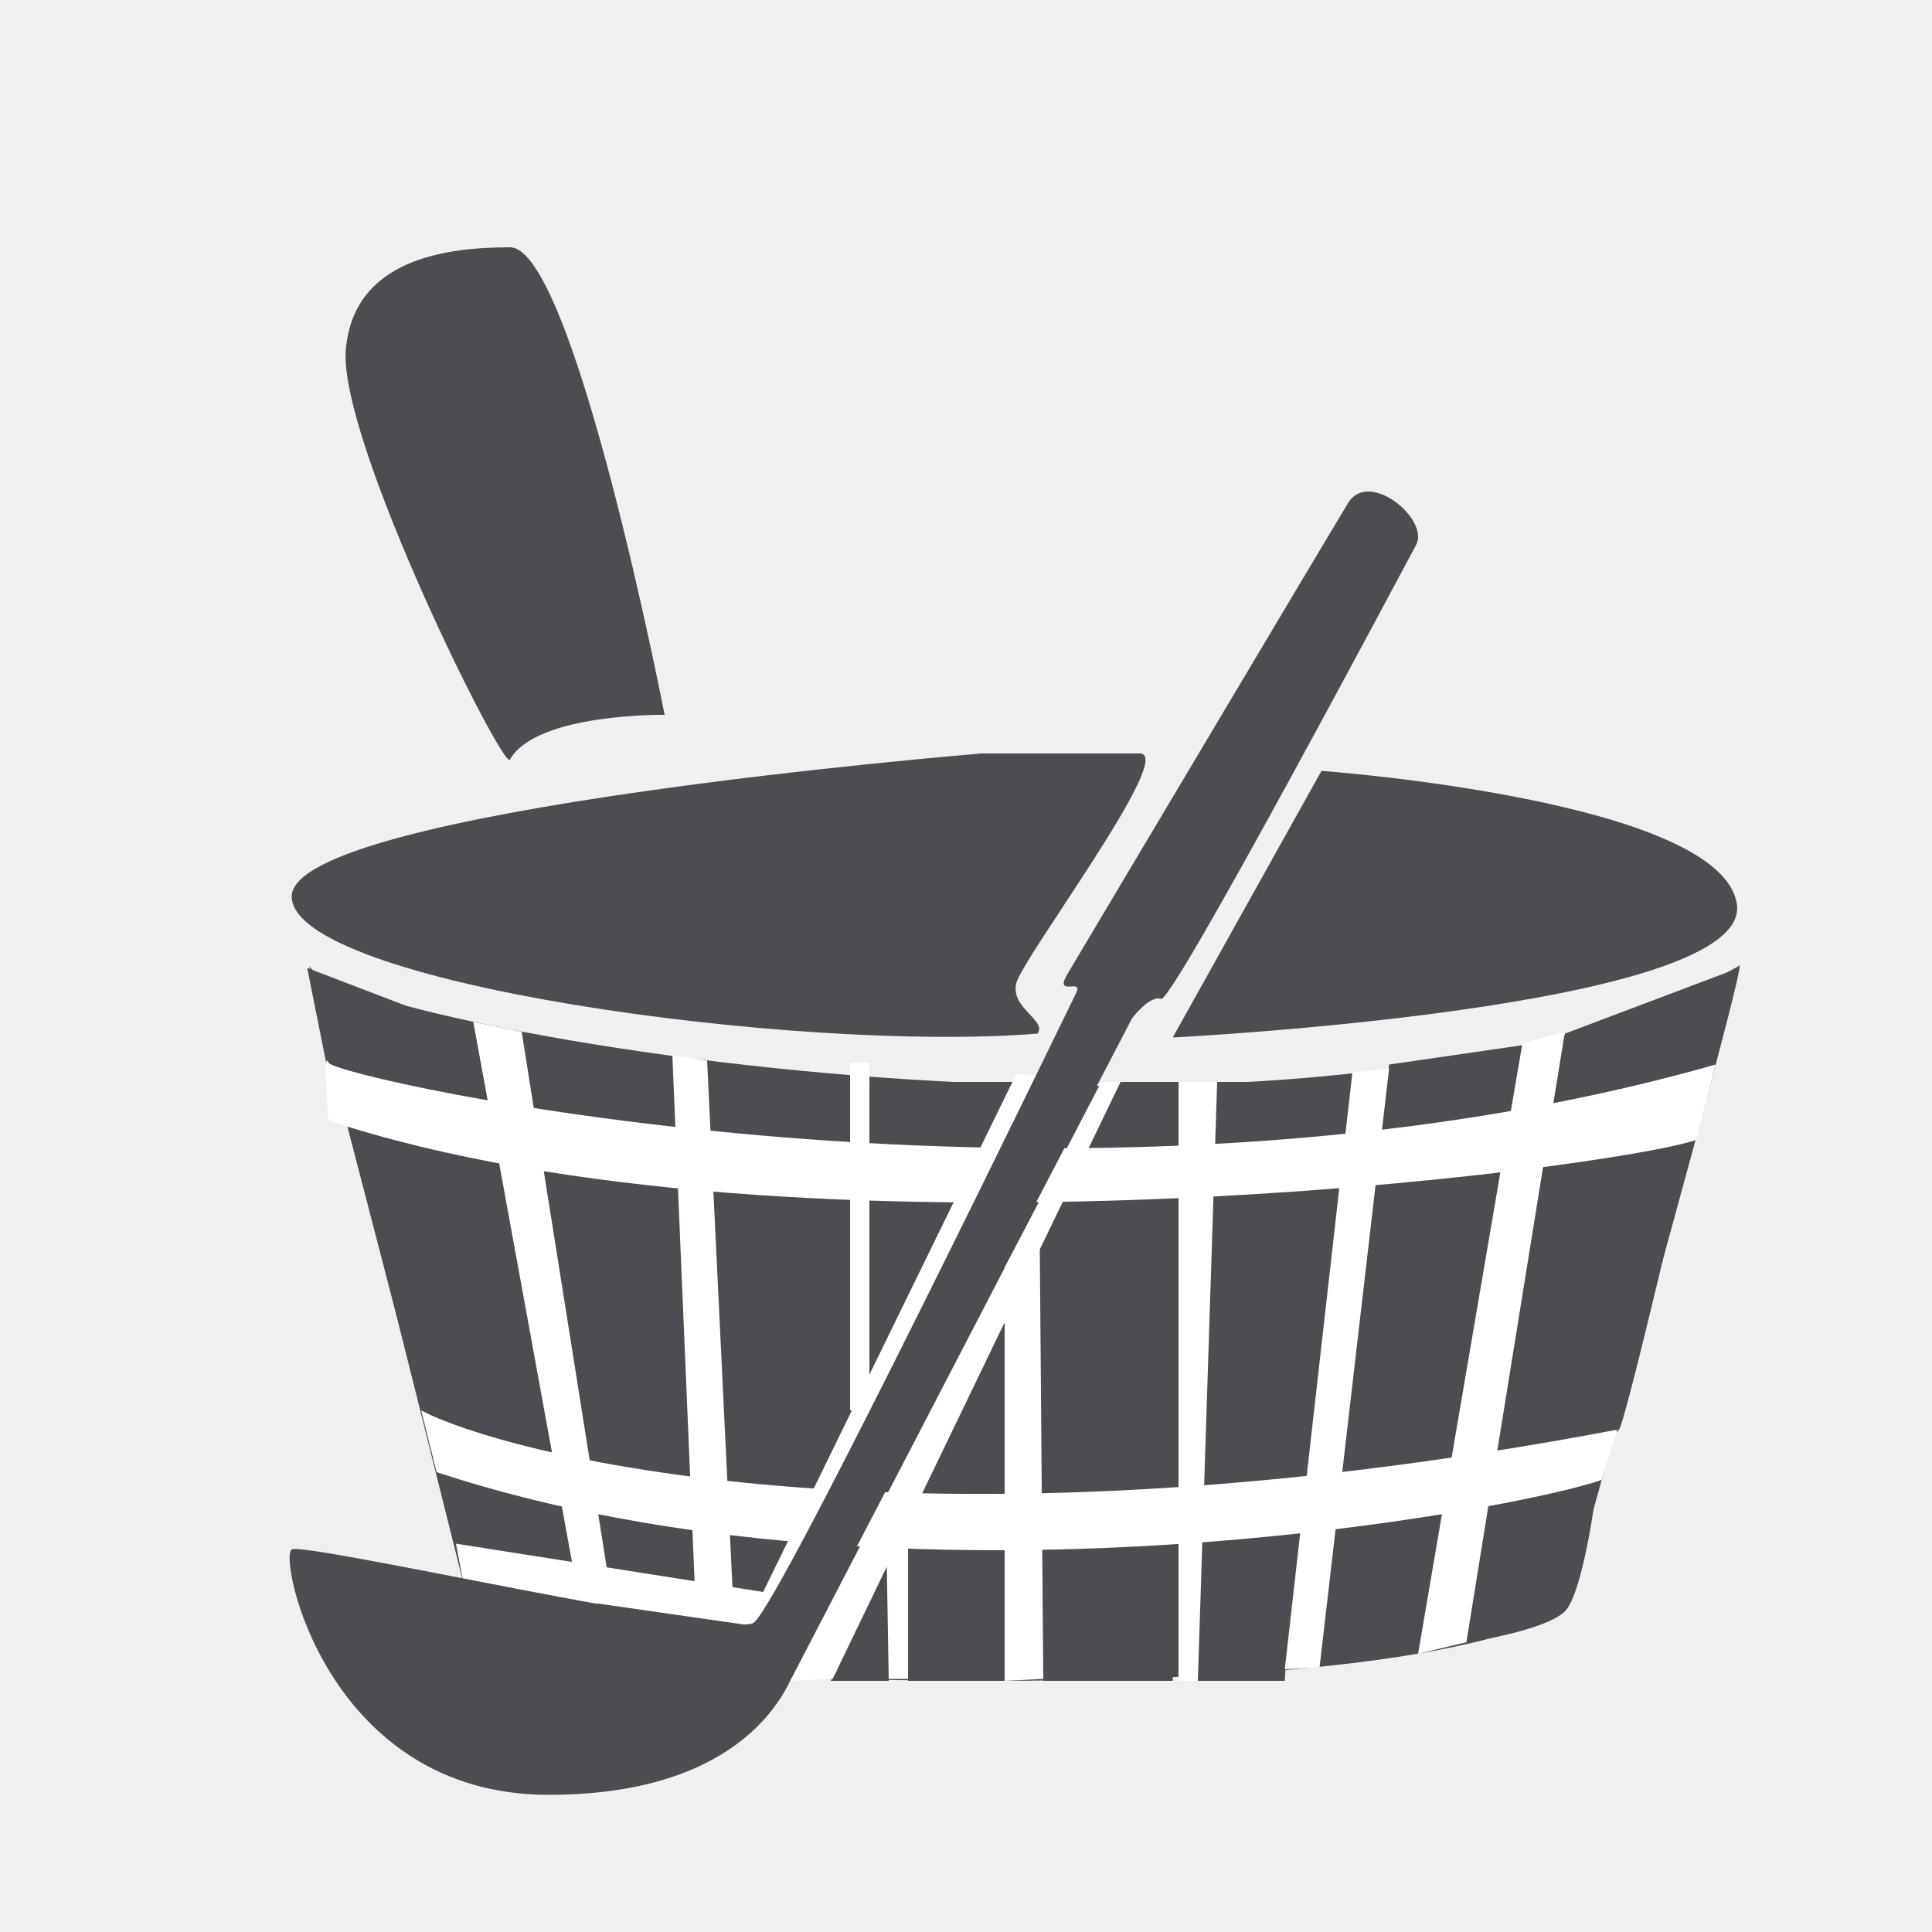
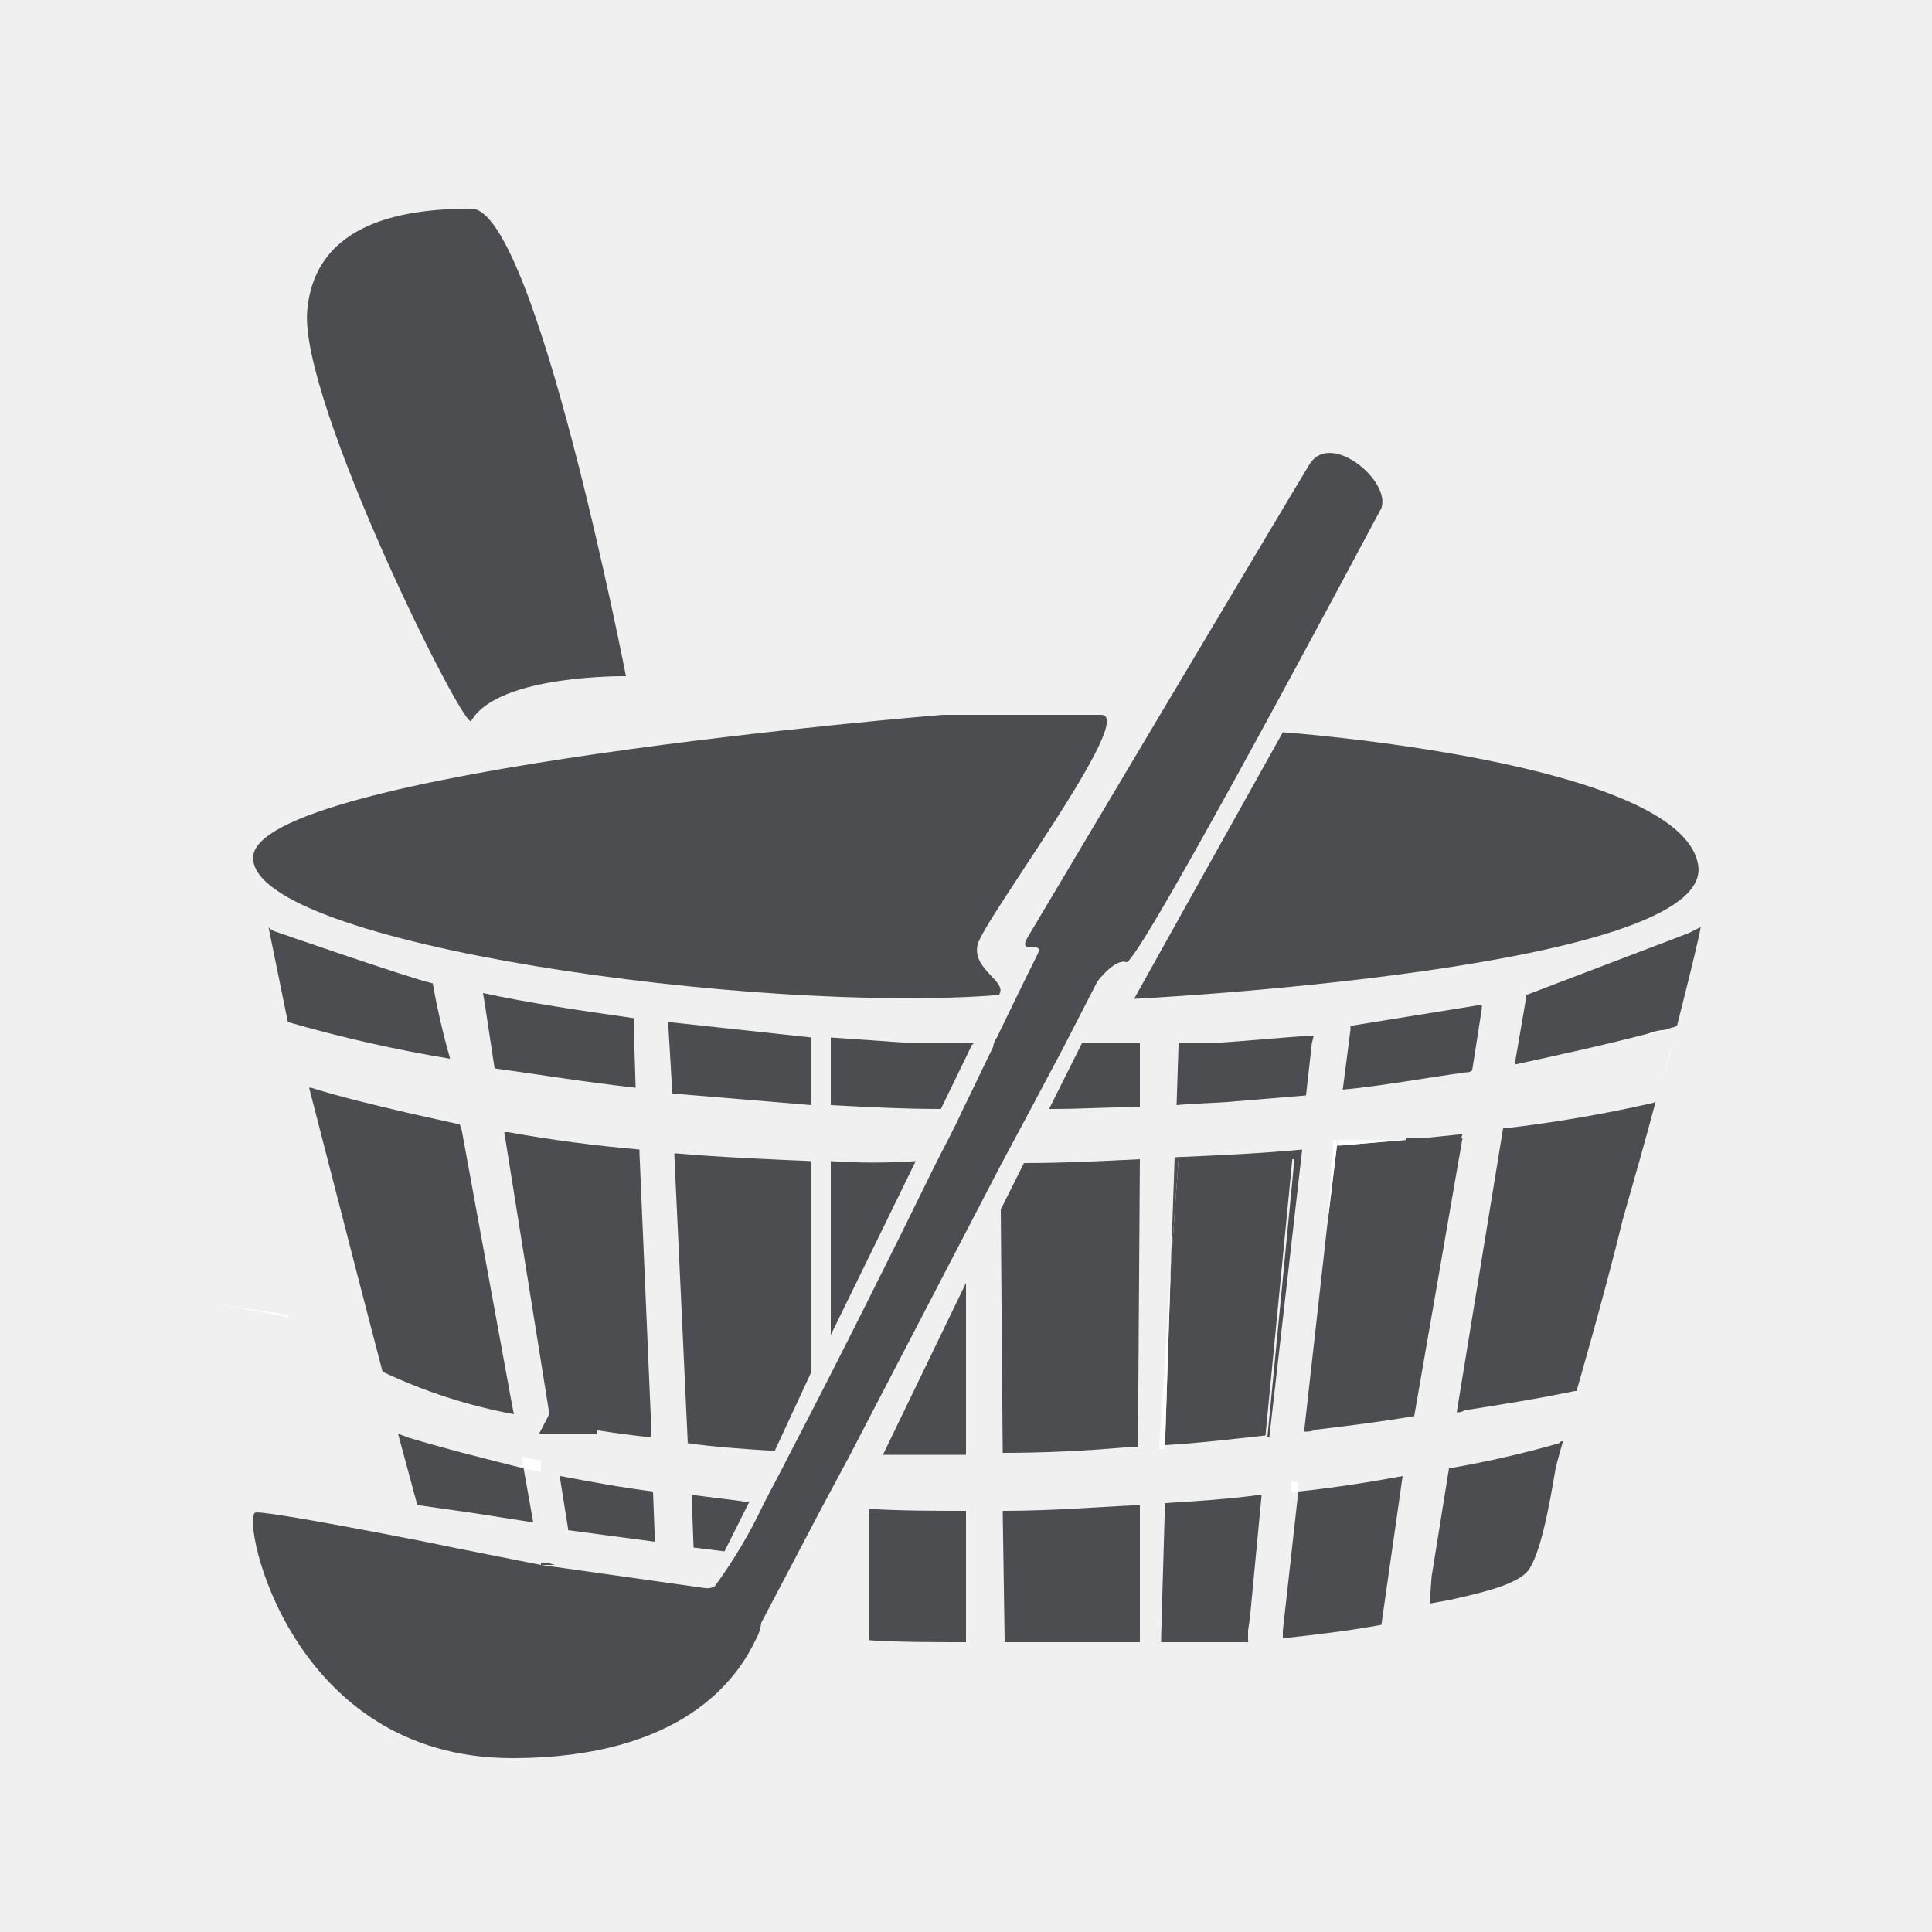
- <svg xmlns="http://www.w3.org/2000/svg" version="1.1" x="0px" y="0px" viewBox="0 0 100 100" style="enable-background:new 0 0 100 100;" width="100" height="100" xml:space="preserve">
-   <style type="text/css">
- 	.st0{fill:#4C4D50;}
- 	.st1{fill:#FFFFFF;}
- </style>
-   <g id="Layer_3">
-     <polygon class="st0" points="81,53.5 90,50.1 88.2,55.3 81,56.9  " />
-     <path class="st0" d="M80,60.1l7.6-1.4c0,0-3.4,14.7-3.8,15.3c-0.4,0.6-6,1.8-6,1.8L80,60.1z" />
-     <path class="st0" d="M76.7,77.4l6-0.8c0,0-0.7,5.8-1.7,6.8S76,85,76,85L76.7,77.4z" />
-     <polygon class="st0" points="68.8,78.7 74.6,78.1 73.4,85 68.3,85.9  " />
-     <polygon class="st0" points="70,77 75.9,76.2 77.8,61 71,61  " />
-     <polygon class="st0" points="71.9,55.1 71.4,58.7 77.8,57.9 78.8,54.1  " />
-     <polygon class="st0" points="63,56 70,56 69.8,59 63,59  " />
-     <polygon class="st0" points="63,62 69,62 67.5,77 62,77  " />
-     <polygon class="st0" points="62,79 67,79 66.5,87 62,87  " />
-     <path class="st0" d="M15.1,46.4c0-4.5,35.7-7.4,35.7-7.4s6.3,0,8.2,0s-6.1,10.6-6.4,11.9c-0.3,1.3,1.6,1.9,1.1,2.6   C41.3,54.5,15.1,50.9,15.1,46.4z" />
-     <path class="st0" d="M60.7,53.7l7.7-13.8c0,0,20.7,1.5,21.5,6.9C90.7,52.2,60.7,53.7,60.7,53.7z" />
-     <path class="st0" d="M26.4,39.3c-0.2,0.9-8.9-16.5-8.5-21.2s5.2-5.3,8.5-5.3s8,24.2,8,24.2S27.8,36.9,26.4,39.3z" />
-     <polygon class="st0" points="56.3,60 57.9,56 61,56 61,60  " />
-     <polygon class="st0" points="55,62 61,62 60.7,77 54,77 54,66.2  " />
-     <polygon class="st0" points="52,69 52,77 48,77  " />
-     <polygon class="st0" points="54,79 61,79 60.7,87 54,87  " />
-     <rect x="47" y="79" class="st0" width="5" height="8" />
-     <polygon class="st0" points="46,81 46,87 43,87  " />
-     <polygon class="st0" points="45,56 45,60 51,60 52.7,56  " />
-     <polygon class="st0" points="45,62 45,70 49.5,62  " />
-     <polygon class="st0" points="44,55.9 36,55.1 36,59 44,59.2  " />
-     <polygon class="st0" points="27,54 27,58 35,59 35,55  " />
-     <polygon class="st0" points="28.2,60 35,61 37.2,75.8 31,75.2  " />
-     <polygon class="st0" points="37,61 44.2,61.2 44,72.9 42.4,76 38,76  " />
-     <polygon class="st0" points="15.9,50.1 25.3,53.7 26.1,58 16.9,55.1  " />
-     <polygon class="st0" points="17.9,58 26.1,60.6 29.3,74.9 21.8,73  " />
-     <polygon class="st0" points="23,76 30,77.6 30,81 24,79.9  " />
-     <polygon class="st0" points="31,78 37,78 37.2,82 31,81  " />
-     <polygon class="st0" points="38,78 41,78 39.5,82 38,82  " />
-   </g>
-   <g id="Layer_2">
-     <path class="st0" d="M16,50c1.9,3.2,52.5,12.2,74,0c0.8-1.4-9,33.4-9,33.4C69,89.5,25,86,25,86L16,50z" />
-     <path class="st1" d="M17,55c-0.3-0.8,0,3,0,3c24.3,8,66.5,2.5,70.8,1l1-3.9C55.8,64.5,17.3,55.8,17,55z" />
-     <path class="st1" d="M21.8,73l0.8,3.2c24.3,8,56.1,1.9,60.3,0.4l0.8-2.6C46.8,81,25.7,75.1,21.8,73z" />
-     <polygon class="st1" points="78.8,54 81,53.4 75.9,85 73.4,85.6  " />
-     <polygon class="st1" points="70,55.5 71.9,55.3 68.3,86.3 66.5,86.4  " />
-     <polygon class="st1" points="61,56 63,56 62,87 61,87  " />
-     <polygon class="st1" points="24.5,52.9 27,53.4 31.7,83 30,83  " />
-     <polygon class="st1" points="34.8,54.6 36.6,54.9 38,84 36,83  " />
-     <rect x="44" y="55" class="st1" width="1" height="18" />
-     <polygon class="st1" points="57,56 58,56 43.1,86.9 40.9,87  " />
-     <polygon class="st1" points="54.5,55.7 40,84.3 24,82 23.6,79.9 39.5,82.4 52.6,55.6  " />
-     <polygon class="st1" points="54,86.9 53.8,62.2 52,65.6 52,87  " />
-     <polygon class="st1" points="46,86.9 47,86.9 47,77 45.9,81  " />
-     <path class="st0" d="M39,84c-1.3,0.8-23.2-4.2-23.9-3.8c-0.7,0.4,1.8,12.7,13.3,12.7s12.9-7,12.9-7l17.3-33.2c0,0,0.9-1.2,1.5-1   c0.6,0.2,12.5-22.2,13.2-23.5c0.7-1.3-2.4-3.9-3.5-2.2c-1.1,1.8-14,23.5-14.6,24.5c-0.6,1.1,0.9,0.1,0.5,0.9S40.3,83.2,39,84z" />
-   </g>
+ <svg xmlns="http://www.w3.org/2000/svg" version="1.1" x="0px" y="0px" viewBox="0 0 100 100" width="100" height="100" style="enable-background:new 0 0 100 100;" xml:space="preserve">
+   <path d="M58.7,51.7s30-1.5,29.2-6.9-21.5-6.9-21.5-6.9Z" style="fill:#4c4d50" />
+   <path d="M24.4,37.3c1.4-2.4,8-2.3,8-2.3s-4.7-24.2-8-24.2-8.1.6-8.5,5.3S24.2,38.2,24.4,37.3Z" style="fill:#4c4d50" />
+   <path d="M45,85h0Z" style="fill:#4c4d50" />
+   <path d="M33.1,59.7V59.5h0v0.2Z" style="fill:#4c4d50" />
+   <path d="M60.8,59.9l-0.2,5.7L61,60h6L65.6,74.4h0.1l1.7-14.9C65.3,59.7,63.1,59.8,60.8,59.9Z" style="fill:#4c4d50" />
+   <path d="M75.6,59l0.1-.3-2.9.3h2.8Z" style="fill:#4c4d50" />
+   <path d="M29,76.4v0h0Z" style="fill:#4c4d50" />
+   <path d="M50,85" style="fill:#4c4d50" />
+   <path d="M52,85h0" style="fill:#4c4d50" />
+   <path d="M88,48l-0.6.3L79,51.5v0.1l-0.6,3.5c2.3-.5,4.6-1,6.9-1.6a2.92,2.92,0,0,1,.9-0.2c0.2-.1.4-0.1,0.6-0.2C86.8,53.1,88.2,47.6,88,48Z" style="fill:#4c4d50" />
+   <path d="M85.5,57.1a71.56,71.56,0,0,1-7.6,1.3H77.8L75.4,73.1a0.6,0.6,0,0,0,.4-0.1c1.9-.3,3.8-0.6,5.7-1h0.1S83,67.2,84,63.1c0.6-2.1,1.2-4.2,1.7-6.1A0.35,0.35,0,0,1,85.5,57.1Z" style="fill:#4c4d50" />
+   <path d="M80.9,74.6a0.2,0.2,0,0,0-.2.1A52.6,52.6,0,0,1,75,76l-0.9,5.6L74,83l1.1-.2c1.3-.3,3.2-0.7,3.9-1.4s1.2-3.5,1.5-5.3C80.6,75.6,80.9,74.6,80.9,74.6Z" style="fill:#4c4d50" />
+   <path d="M72.6,76.4c-1.6.3-3.5,0.6-5.4,0.8l-0.8,7.2v0.4c1.8-.2,3.5-0.4,5.1-0.7l1.1-7.7h0Z" style="fill:#4c4d50" />
+   <path d="M72.8,59l-3.6.3-0.5,4.1L67.5,74.1a1.27,1.27,0,0,0,.6-0.1c1.7-.2,3.3-0.4,5.1-0.7l2.5-14.4H72.8V59Z" style="fill:#4c4d50" />
+   <path d="M69.9,53.1v0.2h0l-0.4,3.1c2.1-.2,4.2-0.6,6.4-0.9a0.37,0.37,0,0,0,.3-0.1l0.5-3.2V52h0Z" style="fill:#4c4d50" />
+   <path d="M62.6,54H61v0.1l-0.1,3.1c1-.1,2.1-0.1,3.1-0.2l3.6-.3L67.9,54l0.1-.4C66.2,53.7,64.4,53.9,62.6,54Z" style="fill:#4c4d50" />
+   <path d="M61,60l-0.4,5.6-0.3,9.2c1.7-.1,3.4-0.3,5.2-0.5l1.4-14.4H61V60Z" style="fill:#4c4d50" />
+   <path d="M65.3,77.4H65c-1.5.2-3.1,0.3-4.7,0.4l-0.2,6.9V85h4.5V84.4l0.1-.7Z" style="fill:#4c4d50" />
+   <path d="M56,54l-0.1.2-0.5,1-1.1,2.2h0.2c1.5,0,3-.1,4.5-0.1V54H56Z" style="fill:#4c4d50" />
+   <path d="M59,60c-2,.1-4,0.2-6,0.2l-0.1.2-1.1,2.2,0.1,12.6c2.1,0,4.3-.1,6.5-0.3h0.5L59,60h0Z" style="fill:#4c4d50" />
+   <path d="M45.7,75.3H50V66.4Z" style="fill:#4c4d50" />
+   <path d="M59,77.9c-2.2.1-4.6,0.3-7,.3H51.9L52,84.9V85h7V77.9h0Z" style="fill:#4c4d50" />
+   <path d="M50,85V78.2c-1.6,0-3.3,0-5-.1v6.8C46.6,85,48.3,85,50,85Z" style="fill:#4c4d50" />
+   <path d="M47.3,54L43,53.7v3.5c1.9,0.1,3.8.2,5.7,0.2l1.6-3.3,0.1-.1H47.3Z" style="fill:#4c4d50" />
+   <path d="M43,60.1v9l4.3-8.8,0.1-.2A32.3,32.3,0,0,1,43,60.1Z" style="fill:#4c4d50" />
+   <path d="M34.6,52.9v0.3l0.2,3.4L42,57.2V53.7Z" style="fill:#4c4d50" />
+   <path d="M33.7,73.7l-0.6-14V59.5c-2.3-.2-4.6-0.5-6.8-0.9H26.1l2.4,15c1.5,0.3,3.3.6,5.2,0.8V73.7Z" style="fill:#4c4d50" />
+   <path d="M42,71h0V60.1c-2.3-.1-4.7-0.2-7-0.4H34.9l0.7,15c1.4,0.2,2.9.3,4.5,0.4Z" style="fill:#4c4d50" />
+   <path d="M33.9,79.8l-0.1-2.6c-1.6-.2-3.2-0.5-4.8-0.8v0.2l0.4,2.5v0.1l4.5,0.6h0Z" style="fill:#4c4d50" />
+   <path d="M38.4,77.7L36,77.4H35.8l0.1,2.7,1.6,0.2,1.3-2.6A0.53,0.53,0,0,1,38.4,77.7Z" style="fill:#4c4d50" />
+   <path d="M85.8,57l0.8-3.1c-0.3.9-.5,2-0.8,3.1h0Z" style="fill:#fff" />
+   <path d="M59,60h0Z" style="fill:#fff" />
+   <path d="M86.2,53.3a2.92,2.92,0,0,1-.9.2l0.9-.2h0Z" style="fill:#fff" />
+   <path d="M72.8,59H69.3v0.3Z" style="fill:#fff" />
+   <path d="M81.6,72v0.2h0.1L81.6,72h0Z" style="fill:#fff" />
+   <path d="M59,77.9h0" style="fill:#fff" />
+   <path d="M58.7,75h0Z" style="fill:#fff" />
+   <path d="M76.8,52.1h0Z" style="fill:#fff" />
+   <path d="M76.8,52.1h0v0Z" style="fill:#fff" />
+   <path d="M66.3,84.3h0Z" style="fill:#fff" />
+   <path d="M69.9,53.3h0Z" style="fill:#fff" />
+   <path d="M69.2,59.3H69l-0.3,4.1Z" style="fill:#fff" />
+   <path d="M64.5,84.4l0.1-.7Z" style="fill:#fff" />
+   <path d="M69.2,59H69v0.4h0.2V59Z" style="fill:#fff" />
+   <path d="M67.2,76.7H66.8v0.5h0.4V76.7Z" style="fill:#fff" />
+   <path d="M60,84.7v0Z" style="fill:#fff" />
+   <path d="M60.6,65.6L60,74.9h0.3Z" style="fill:#fff" />
+   <path d="M60,74.9V75h0.3V74.9H60Z" style="fill:#fff" />
+   <path d="M28.3,80.9c0.2,0,.3.1,0.5,0.1h0.1Z" style="fill:#fff" />
+   <path d="M28,75.6l-1-.2L27.1,76c0.3,0.1.6,0.1,0.9,0.2V75.6Z" style="fill:#fff" />
+   <path d="M41.1,84.9h0Z" style="fill:#fff" />
+   <polygon points="30.81 68.4 30.81 68.3 29.41 71.3 27.91 74.2 30.91 74.2 30.91 74.2 30.91 74.1 30.81 68.4" style="fill:#4c4d50" />
+   <polygon points="34.21 49.6 34.31 49.4 34.31 49.4 34.21 49.6" style="fill:#fff" />
+   <polygon points="14.51 68 11.31 67.5 14.51 68.1 14.51 68" style="fill:#fff" />
+   <polygon points="14.91 68.1 14.51 68 14.51 68.1 14.91 68.2 14.91 68.1" style="fill:#fff" />
+   <path d="M50,85h0Z" style="fill:#fff" />
+   <path d="M51.8,60.2h0Z" style="fill:#fff" />
+   <path d="M44.9,75.3h0L45,75Z" style="fill:#fff" />
+   <path d="M21.9,79.7h0L22,80Z" style="fill:#4c4d50" />
+   <path d="M28,80.9V81h0.8c-0.2,0-.3-0.1-0.5-0.1H28Z" style="fill:#4c4d50" />
+   <path d="M22.4,50.9c-1.3-.3-8.2-2.7-8.2-2.7L14,48.1,13.9,48l1,4.9a73.06,73.06,0,0,0,8.4,1.9A37.5,37.5,0,0,1,22.4,50.9Z" style="fill:#4c4d50" />
+   <path d="M51.7,51.5c0.5-.7-1.4-1.3-1.1-2.6S58.9,37,57,37H48.8s-35.7,2.9-35.7,7.4S39.3,52.5,51.7,51.5Z" style="fill:#4c4d50" />
+   <path d="M32.8,53V52.7c-2.8-.4-5.5-0.8-7.8-1.3h0L25.1,52l0.5,3.3c2.2,0.3,4.6.7,7.3,1Z" style="fill:#4c4d50" />
+   <path d="M21.9,79.7h0L22,80Z" style="fill:none" />
+   <path d="M27.1,76c-2-.5-4-1-6-1.6-0.2-.1-0.3-0.1-0.5-0.2l1,3.7,2.8,0.4,3.2,0.5Z" style="fill:#4c4d50" />
+   <path d="M26.5,72.7L23.9,58.5l-0.1-.3-2.7-.6c-1.7-.4-3.4-0.8-5-1.3H16L18.5,66l1.3,5h0a27.59,27.59,0,0,0,6.8,2.2Z" style="fill:#4c4d50" />
+   <path d="M67.8,24c-1.1,1.8-14,23.5-14.6,24.5s0.9,0.1.5,0.9c-0.1.2-.9,1.8-2.1,4.3a1.06,1.06,0,0,0-.2.5c-0.5,1-1,2.1-1.6,3.3-0.4.9-.9,1.8-1.4,2.8-2.4,4.9-5.2,10.5-7.5,14.9-0.5,1-1,1.9-1.4,2.7A25.94,25.94,0,0,1,37,82.1a0.75,0.75,0,0,1-.5.1L28,81h0c-2-.4-4.1-0.8-6-1.2,0,0-8.6-1.7-8.8-1.5C12.5,78.7,15,91,26.5,91c8.9,0,11.7-4.2,12.6-6.1a2.32,2.32,0,0,0,.3-0.9l3.1-5.9L44,75.3l7.8-15,1.5-2.8L55,54.3l1.8-3.5s0.9-1.2,1.5-1S70.8,27.6,71.5,26.3C72,24.9,68.9,22.3,67.8,24Z" style="fill:#4c4d50" />
</svg>
